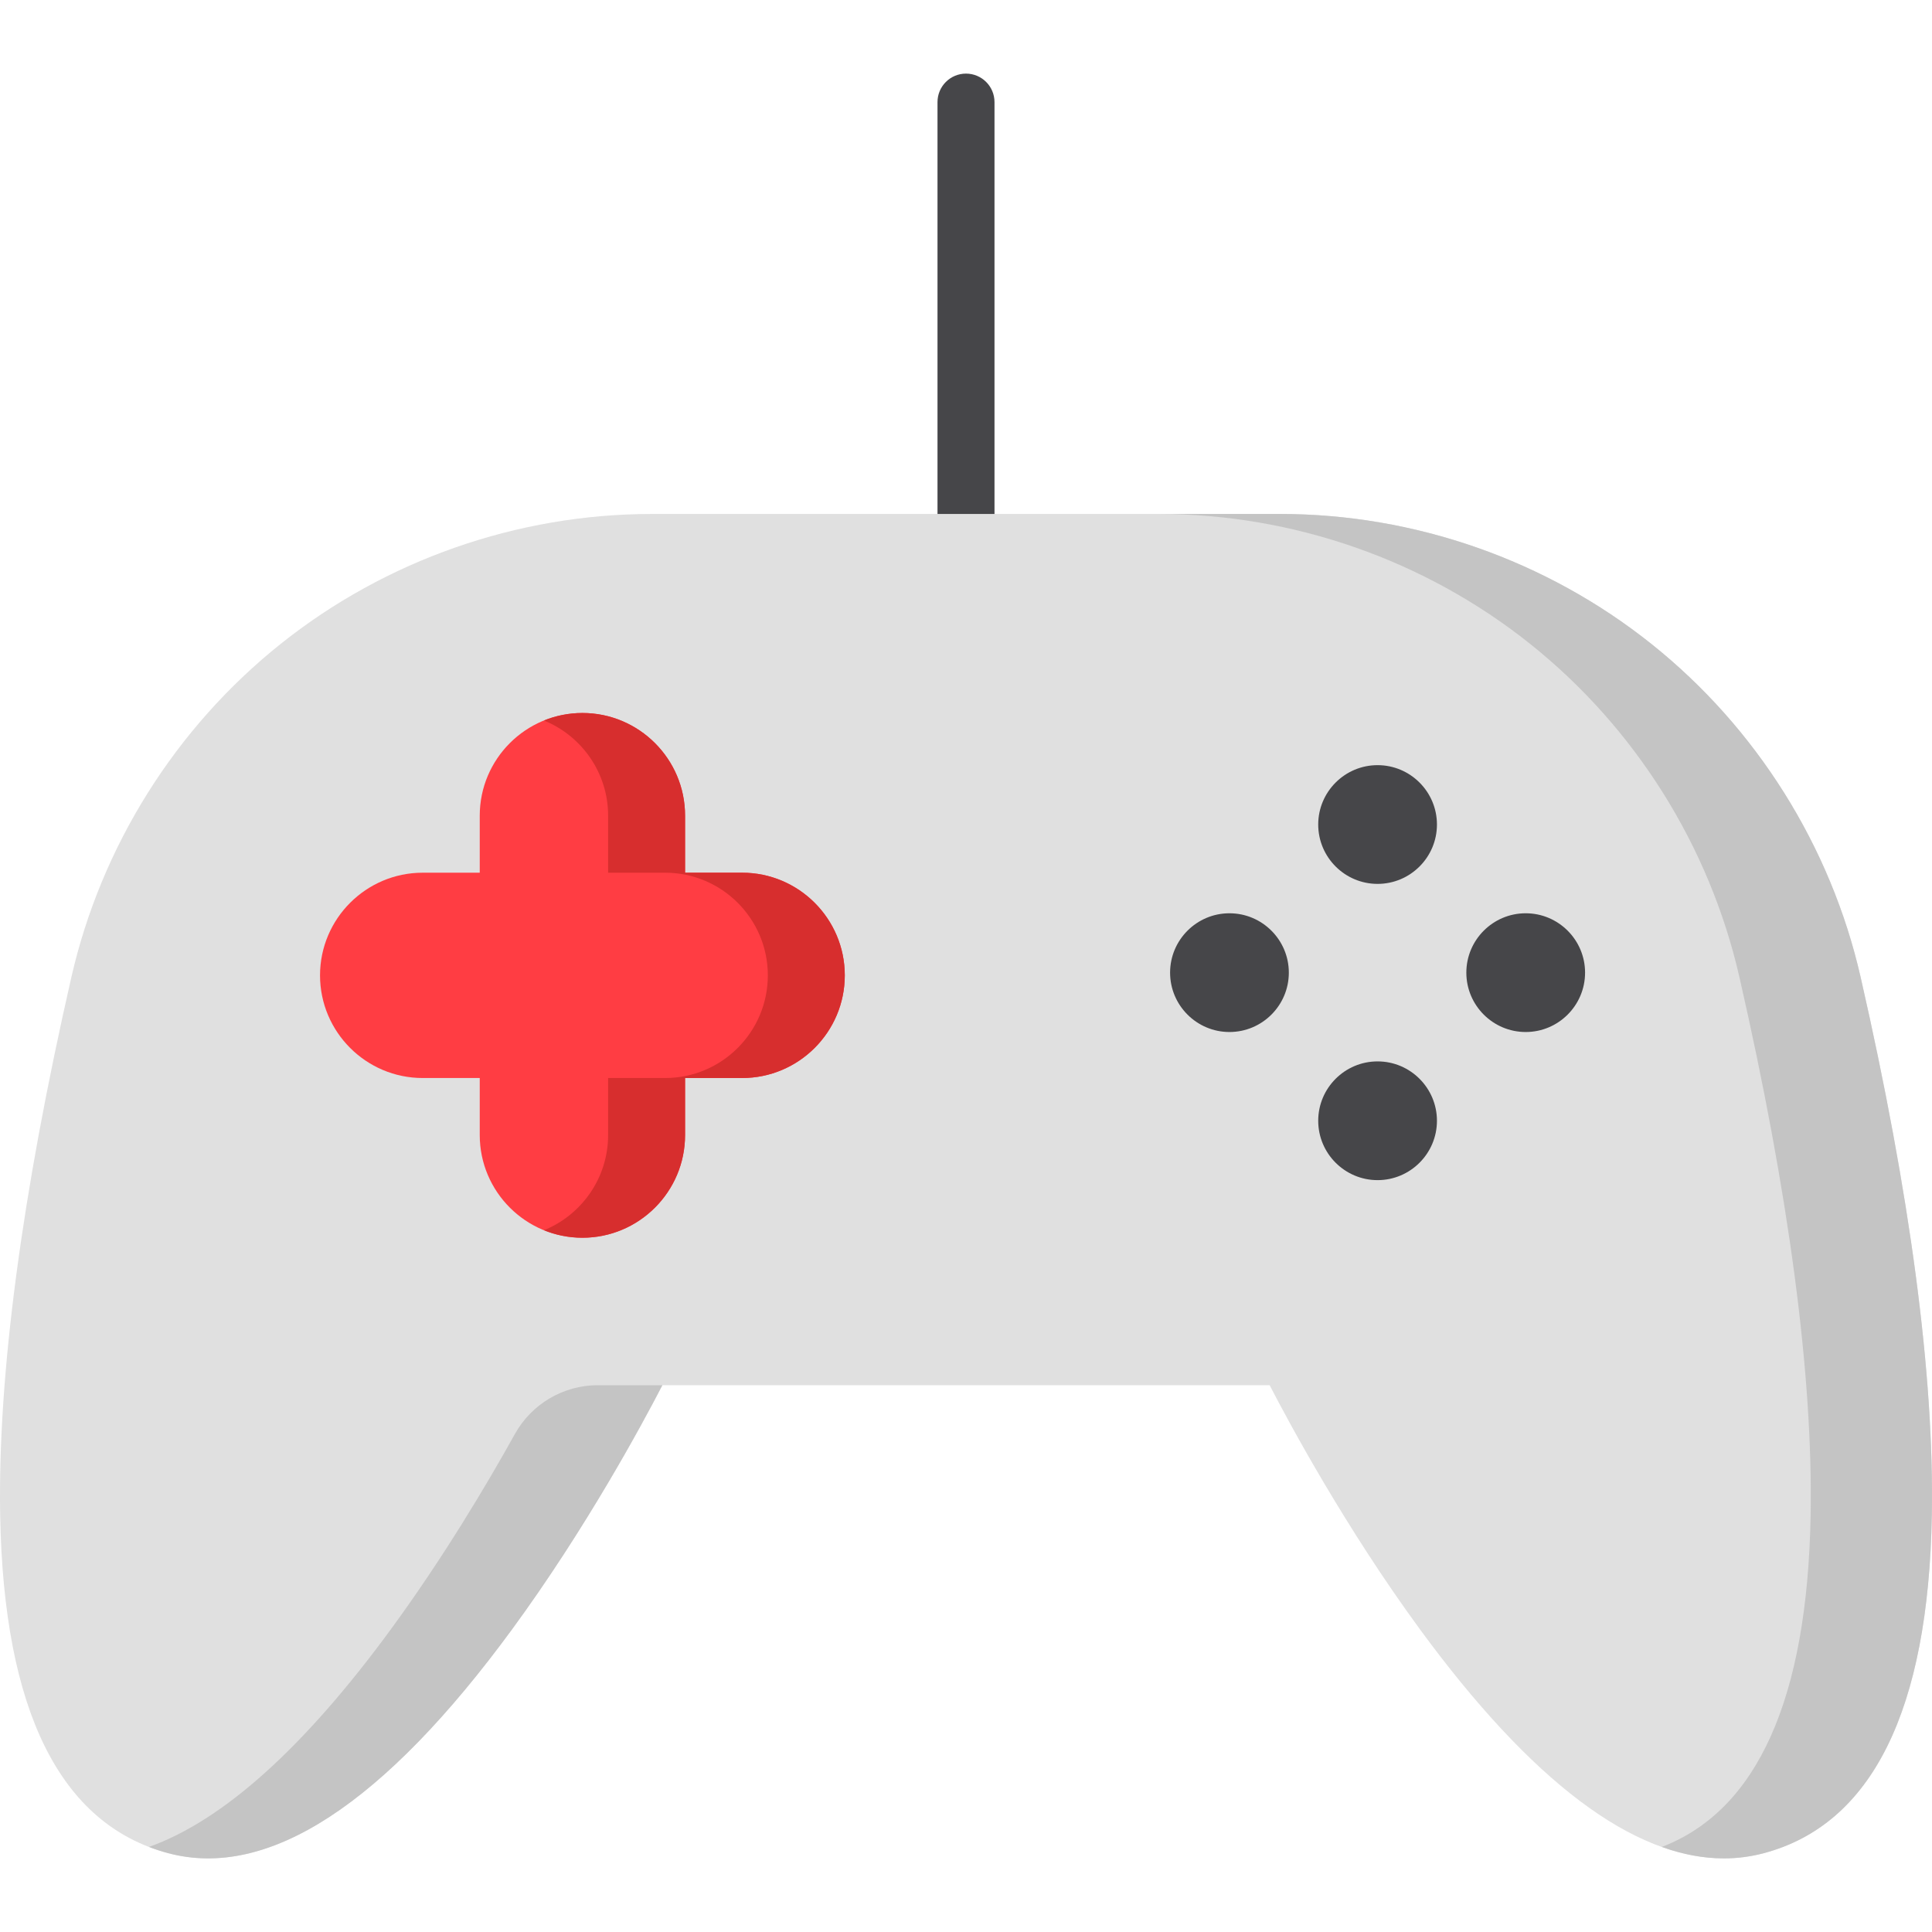
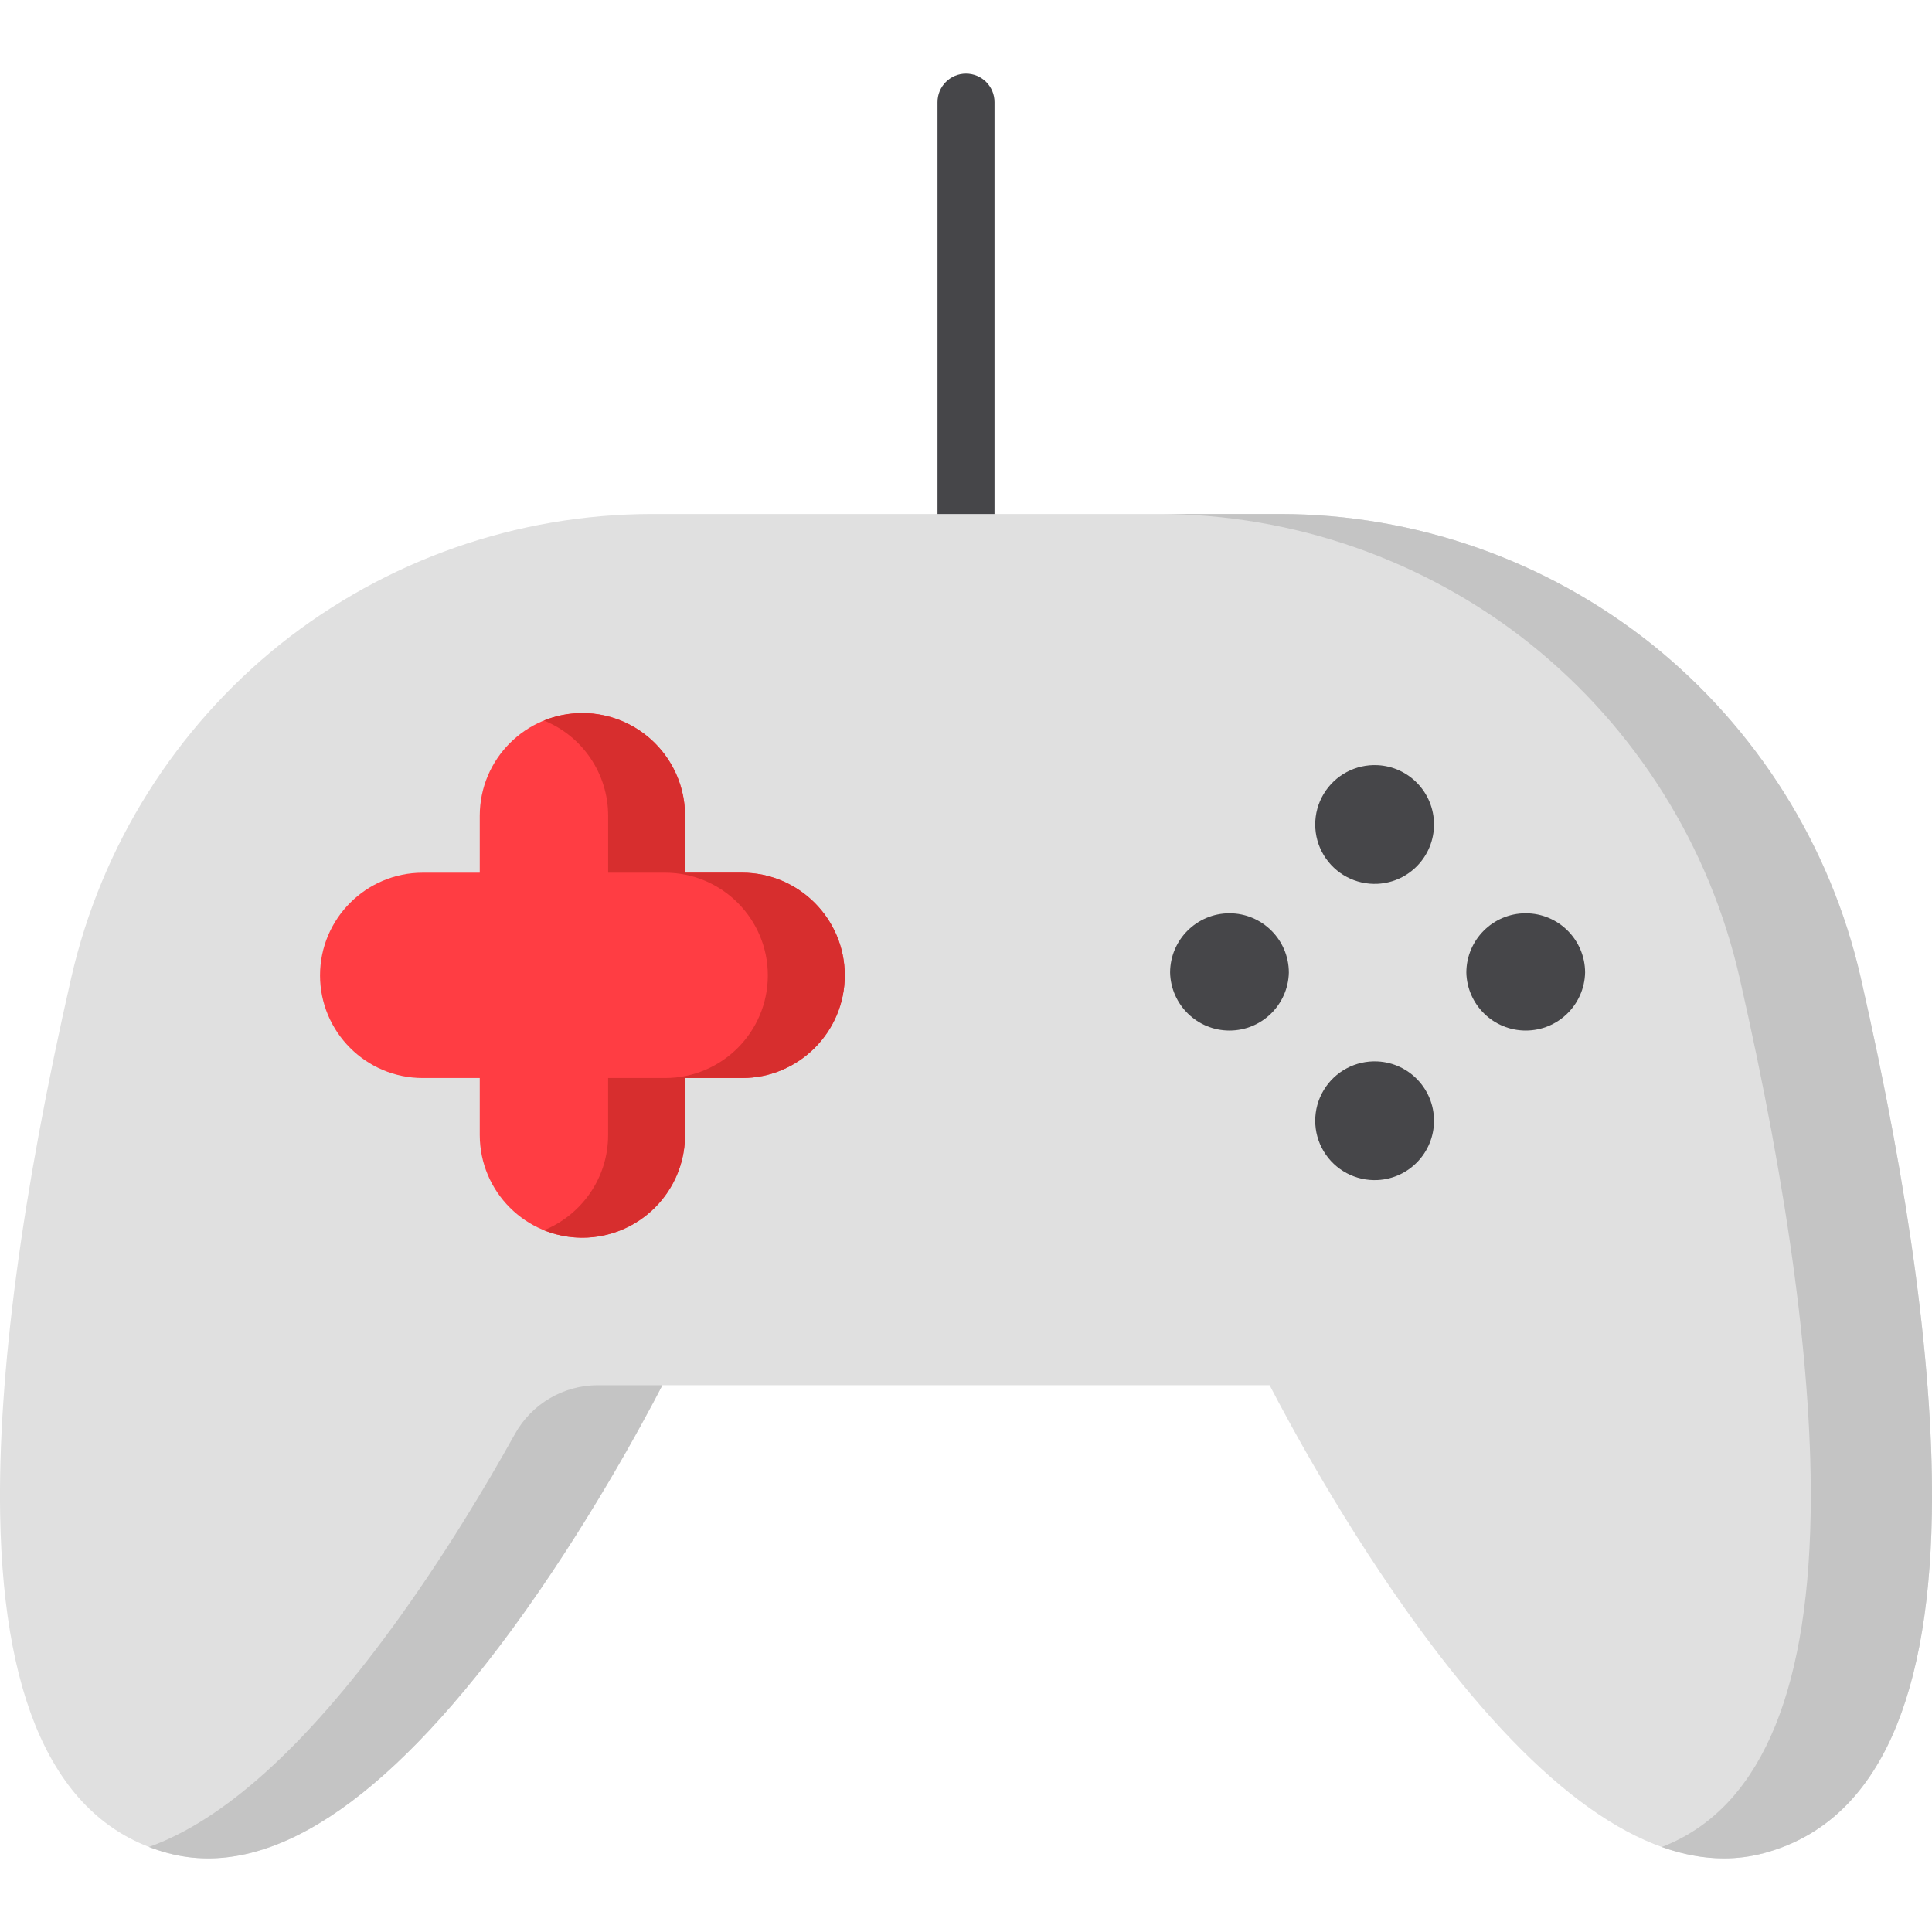
- <svg xmlns="http://www.w3.org/2000/svg" version="1.1" id="Capa_1" x="0px" y="0px" viewBox="0 0 508.424 508.424" style="enable-background:new 0 0 508.424 508.424;" xml:space="preserve" width="512" height="512">
-   <g>
-     <path style="fill:#464649;" d="M254.212,150.256c-4.143,0-7.5-3.358-7.5-7.5V26.871c0-4.142,3.357-7.5,7.5-7.5s7.5,3.358,7.5,7.5   v115.885C261.712,146.898,258.354,150.256,254.212,150.256z" />
-     <path style="fill:#E0E0E0;" d="M489.642,257.146c-7.872-34.484-27.421-65.621-55.044-87.675   c-27.636-22.064-62.327-34.215-97.685-34.215h-165.4c-35.358,0-70.05,12.151-97.685,34.215   c-27.623,22.054-47.172,53.191-55.044,87.675C5.712,314.398-0.593,362.009,0.044,398.656c0.894,51.503,15.774,81.456,44.229,89.027   c26.292,6.999,56.751-12.851,90.534-58.984c19.441-26.549,34.188-53.899,39.503-64.17h159.805   c5.315,10.271,20.063,37.621,39.503,64.17c29.377,40.118,56.236,60.356,80.031,60.353c3.568,0,7.073-0.457,10.503-1.369   c28.454-7.571,43.335-37.524,44.229-89.027C509.017,362.009,502.712,314.398,489.642,257.146z" />
-     <g>
-       <path style="fill:#C4C4C4;" d="M489.642,257.146c-7.872-34.484-27.421-65.621-55.044-87.675    c-27.636-22.064-62.327-34.215-97.685-34.215h-31.898c35.358,0,70.05,12.151,97.686,34.215    c27.623,22.054,47.172,53.191,55.044,87.675c13.07,57.252,19.375,104.863,18.738,141.51    c-0.839,48.359-14.012,77.716-39.171,87.388c5.594,2.001,11.042,3.009,16.338,3.009c3.568,0,7.073-0.457,10.503-1.369    c28.454-7.571,43.335-37.524,44.229-89.027C509.017,362.009,502.712,314.398,489.642,257.146z" />
-       <path style="fill:#C4C4C4;" d="M102.908,428.699c-22.844,31.195-44.165,50.355-63.709,57.339c1.641,0.631,3.331,1.181,5.073,1.645    c26.292,6.999,56.751-12.851,90.534-58.984c19.441-26.549,34.188-53.899,39.503-64.17h-16.965    c-9.071,0-17.426,4.907-21.836,12.833C128.134,390.619,116.702,409.861,102.908,428.699z" />
-     </g>
-     <path style="fill:#FF3D43;" d="M195.298,229.66h-15.015v-15.014c0-14.896-12.119-27.016-27.016-27.016   c-14.898,0-27.017,12.12-27.017,27.016v15.014h-15.014c-14.897,0-27.017,12.119-27.017,27.016s12.119,27.016,27.017,27.016h15.014   v15.015c0,14.896,12.119,27.016,27.017,27.016c14.896,0,27.016-12.119,27.016-27.016v-15.015h15.015   c14.896,0,27.016-12.119,27.016-27.016S210.194,229.66,195.298,229.66z" />
-     <path style="fill:#D72E2E;" d="M195.298,229.66h-15.015v-15.014c0-14.896-12.119-27.016-27.016-27.016   c-3.58,0-6.996,0.706-10.126,1.976c9.893,4.015,16.891,13.723,16.891,25.04v15.014h15.015c14.897,0,27.016,12.119,27.016,27.016   s-12.119,27.016-27.016,27.016h-15.015v15.015c0,11.317-6.998,21.025-16.891,25.04c3.129,1.27,6.546,1.976,10.126,1.976   c14.896,0,27.016-12.119,27.016-27.016v-15.015h15.015c14.896,0,27.016-12.119,27.016-27.016S210.194,229.66,195.298,229.66z" />
-     <g>
-       <path style="fill:#464649;" d="M401.504,240.337c-8.614,0-15.623,7.009-15.623,15.624c0,8.615,7.009,15.623,15.623,15.623    s15.623-7.009,15.623-15.623C417.127,247.345,410.118,240.337,401.504,240.337z" />
-       <path style="fill:#464649;" d="M323.545,240.337c-8.615,0-15.624,7.009-15.624,15.624c0,8.615,7.009,15.623,15.624,15.623    c8.614,0,15.623-7.009,15.623-15.623C339.168,247.345,332.159,240.337,323.545,240.337z" />
-       <path style="fill:#464649;" d="M362.524,279.316c-8.615,0-15.624,7.009-15.624,15.624c0,8.615,7.009,15.624,15.624,15.624    c8.614,0,15.623-7.009,15.623-15.624C378.147,286.325,371.139,279.316,362.524,279.316z" />
-       <path style="fill:#464649;" d="M362.524,201.357c-8.615,0-15.624,7.009-15.624,15.624s7.009,15.623,15.624,15.623    c8.614,0,15.623-7.009,15.623-15.623S371.139,201.357,362.524,201.357z" />
-     </g>
-   </g>
+ <svg xmlns="http://www.w3.org/2000/svg" width="512" height="512" viewBox="0 0 508.42 508.42">
+   <path fill="#464649" d="M254.21 150.26a7.5 7.5 0 0 1-7.5-7.5V26.87a7.5 7.5 0 1 1 15 0v115.89a7.5 7.5 0 0 1-7.5 7.5z" />
+   <path fill="#e0e0e0" d="M489.64 257.15a157.45 157.45 0 0 0-55.04-87.68 157.15 157.15 0 0 0-97.69-34.21h-165.4a157.14 157.14 0 0 0-97.68 34.21 157.45 157.45 0 0 0-55.05 87.68C5.71 314.4-.59 362 .04 398.65c.9 51.5 15.78 81.46 44.23 89.03 26.3 7 56.75-12.85 90.54-58.98 19.44-26.55 34.19-53.9 39.5-64.17h159.8c5.32 10.27 20.07 37.62 39.5 64.17 29.38 40.12 56.24 60.36 80.04 60.35 3.57 0 7.07-.45 10.5-1.37 28.46-7.57 43.34-37.52 44.23-89.02.64-36.65-5.67-84.26-18.74-141.51z" />
+   <path fill="#c4c4c4" d="M489.64 257.15a157.45 157.45 0 0 0-55.04-87.68 157.15 157.15 0 0 0-97.69-34.21h-31.9c35.36 0 70.05 12.15 97.7 34.21a157.45 157.45 0 0 1 55.04 87.68c13.07 57.25 19.37 104.86 18.73 141.5-.84 48.37-14 77.72-39.17 87.4 5.6 2 11.04 3 16.34 3 3.57 0 7.07-.45 10.5-1.37 28.46-7.57 43.34-37.52 44.23-89.02.64-36.65-5.67-84.26-18.74-141.51zM102.9 428.7c-22.84 31.2-44.16 50.35-63.7 57.34a49.2 49.2 0 0 0 5.07 1.64c26.3 7 56.75-12.85 90.54-58.98 19.44-26.55 34.18-53.9 39.5-64.17h-16.97c-9.07 0-17.42 4.9-21.83 12.83-7.38 13.26-18.8 32.5-32.6 51.34z" />
+   <path fill="#ff3d43" d="M195.3 229.66h-15.02v-15.01a27.05 27.05 0 0 0-27.01-27.02 27.05 27.05 0 0 0-27.02 27.02v15.01h-15.01c-14.9 0-27.02 12.12-27.02 27.02s12.12 27.01 27.02 27.01h15.01v15.02a27.05 27.05 0 0 0 27.02 27.01 27.05 27.05 0 0 0 27.01-27.01v-15.02h15.02c14.9 0 27.01-12.12 27.01-27.01s-12.12-27.02-27.01-27.02z" />
+   <path fill="#d72e2e" d="M195.3 229.66h-15.02v-15.01a27.05 27.05 0 0 0-37.14-25.04 27.05 27.05 0 0 1 16.9 25.04v15.01h15c14.9 0 27.02 12.12 27.02 27.02s-12.12 27.01-27.01 27.01h-15.02v15.02c0 11.31-7 21.02-16.89 25.04a27.05 27.05 0 0 0 37.14-25.04v-15.02h15.02c14.9 0 27.01-12.12 27.01-27.01s-12.12-27.02-27.01-27.02z" />
+   <path fill="#464649" d="M401.5 240.34c-8.61 0-15.62 7-15.62 15.62a15.63 15.63 0 0 0 31.25 0c0-8.62-7.01-15.62-15.63-15.62zm-77.95 0c-8.62 0-15.63 7-15.63 15.62a15.63 15.63 0 0 0 31.25 0c0-8.62-7.01-15.62-15.63-15.62zm38.97 38.98a15.63 15.63 0 1 0 .02 31.22 15.63 15.63 0 0 0-.02-31.22zm0-77.96a15.63 15.63 0 1 0 .02 31.22 15.63 15.63 0 0 0-.02-31.22z" />
</svg>
